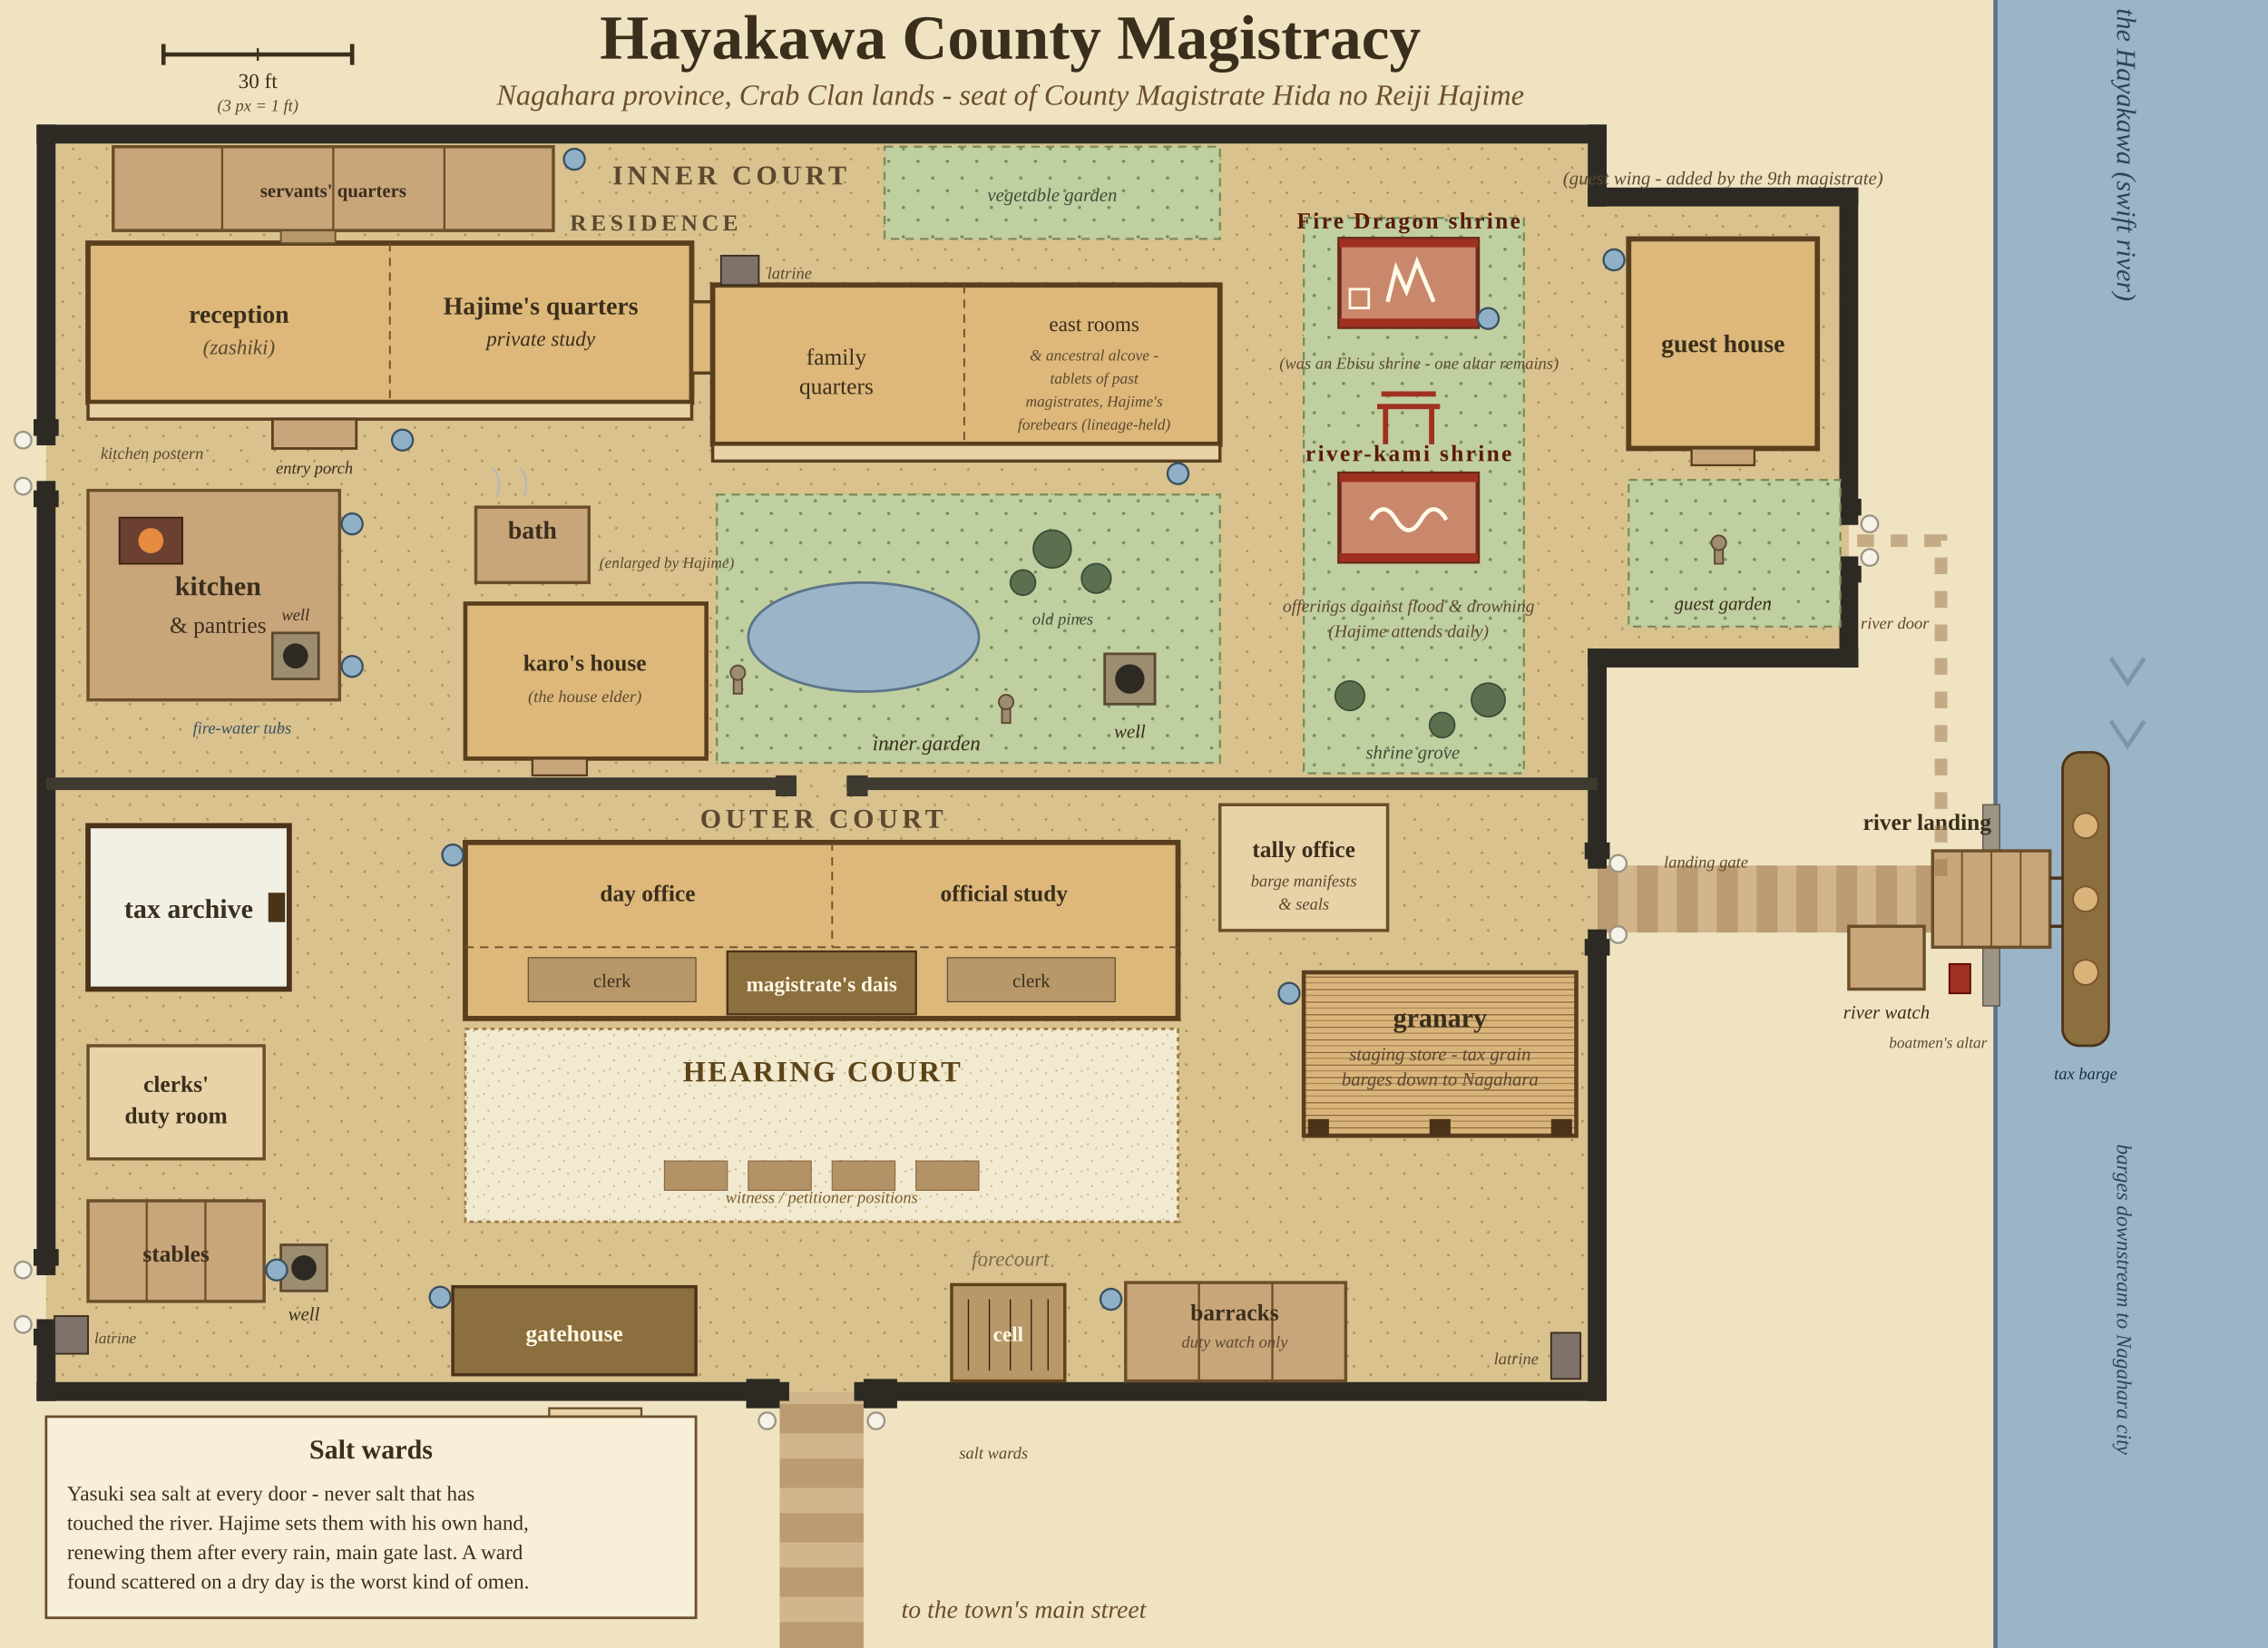
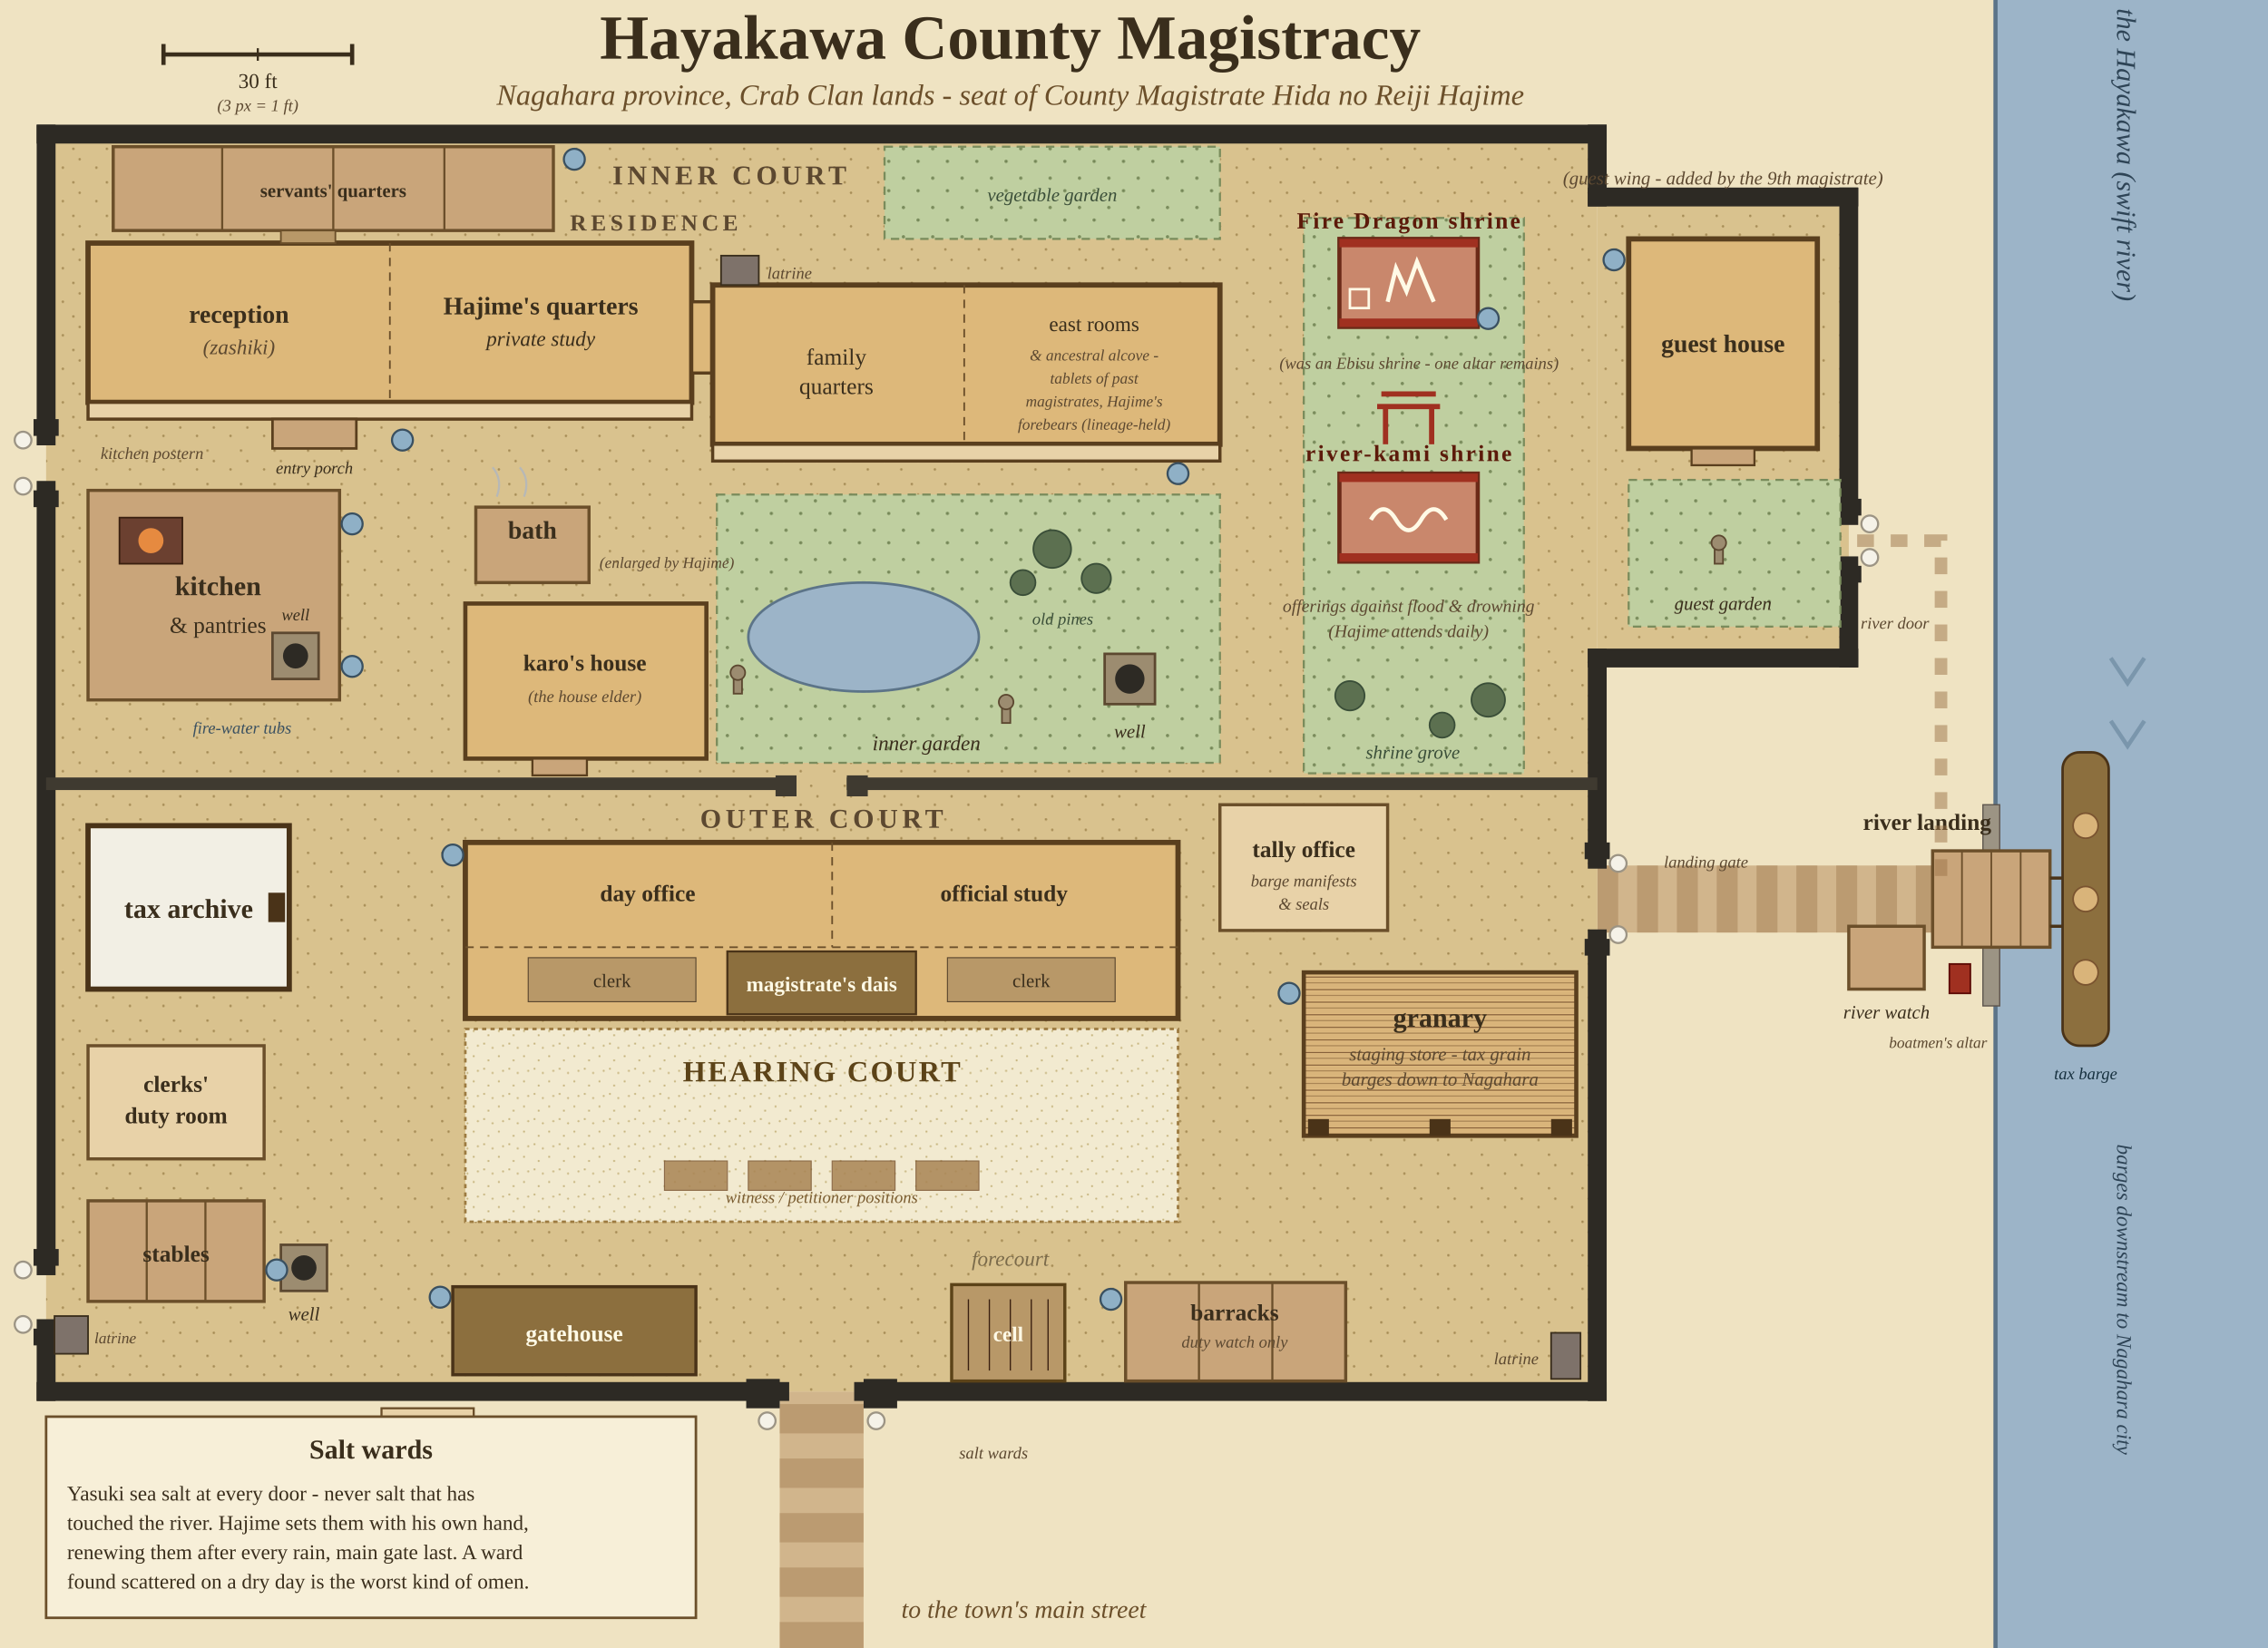
<svg xmlns="http://www.w3.org/2000/svg" viewBox="118 86 1082 786" font-family="Georgia, 'Times New Roman', serif">
  <defs>
    <pattern id="garden-stipple" patternUnits="userSpaceOnUse" width="14" height="14">
      <rect width="14" height="14" fill="#BFCFA0" />
      <circle cx="3" cy="3" r="0.8" fill="#7A8C5C" />
      <circle cx="10" cy="9" r="0.8" fill="#7A8C5C" />
    </pattern>
    <pattern id="court-earth" patternUnits="userSpaceOnUse" width="16" height="16">
      <rect width="16" height="16" fill="#D9C28E" />
      <circle cx="4" cy="6" r="0.6" fill="#A88E58" />
      <circle cx="12" cy="2" r="0.6" fill="#A88E58" />
      <circle cx="9" cy="13" r="0.6" fill="#A88E58" />
    </pattern>
    <pattern id="oshirasu-sand" patternUnits="userSpaceOnUse" width="12" height="12">
      <rect width="12" height="12" fill="#F2EAD0" />
      <circle cx="3" cy="4" r="0.5" fill="#C9B884" />
      <circle cx="8" cy="2" r="0.5" fill="#C9B884" />
      <circle cx="10" cy="9" r="0.5" fill="#C9B884" />
      <circle cx="5" cy="10" r="0.5" fill="#C9B884" />
      <circle cx="1" cy="8" r="0.5" fill="#C9B884" />
    </pattern>
    <pattern id="granary-slats" patternUnits="userSpaceOnUse" width="14" height="6">
      <rect width="14" height="6" fill="#D9B47A" />
      <line x1="0" y1="0" x2="14" y2="0" stroke="#7A5430" stroke-width="0.8" />
      <line x1="0" y1="3" x2="14" y2="3" stroke="#A88454" stroke-width="0.5" />
    </pattern>
  </defs>
  <rect x="0" y="0" width="1200" height="900" fill="#EFE3C2" data-kind="-" />
  <g data-kind="river">
    <rect x="1070" y="0" width="130" height="900" fill="#9CB4C8" />
    <line x1="1070" y1="0" x2="1070" y2="900" stroke="#5C7488" stroke-width="2" />
    <g stroke="#7A96AC" stroke-width="2" fill="none">
      <path d="M 1125 400 L 1133 412 L 1141 400" />
      <path d="M 1125 430 L 1133 442 L 1141 430" />
    </g>
    <text transform="rotate(90 1128 90)" x="1128" y="90" font-size="13" font-style="italic" fill="#2E4456">the Hayakawa (swift river)</text>
    <text transform="rotate(90 1128 632)" x="1128" y="632" font-size="10" font-style="italic" fill="#2E4456">barges downstream to Nagahara city</text>
  </g>
  <g data-kind="road">
    <path d="M 510 900 L 510 750" stroke="#B89060" stroke-width="40" stroke-linecap="butt" opacity="0.55" />
    <path d="M 510 900 L 510 750" stroke="#9C7448" stroke-width="40" stroke-dasharray="14 12" fill="none" opacity="0.4" />
    <text x="548" y="858" font-size="12" fill="#6B4F2A" font-style="italic">to the town's main street</text>
  </g>
  <g data-kind="road">
    <path d="M 880 515 L 1044 515" stroke="#B89060" stroke-width="32" stroke-linecap="butt" opacity="0.55" />
    <path d="M 880 515 L 1044 515" stroke="#9C7448" stroke-width="32" stroke-dasharray="10 9" fill="none" opacity="0.4" />
  </g>
  <g data-kind="river landing">
    <rect x="1064" y="470" width="8" height="96" fill="#9C9484" stroke="#5C544C" stroke-width="0.6" />
    <rect x="1040" y="492" width="56" height="46" fill="#C9A57A" stroke="#6B4F2A" stroke-width="1.5" />
    <line x1="1054" y1="492" x2="1054" y2="538" stroke="#6B4F2A" stroke-width="0.8" />
    <line x1="1068" y1="492" x2="1068" y2="538" stroke="#6B4F2A" stroke-width="0.8" />
    <line x1="1082" y1="492" x2="1082" y2="538" stroke="#6B4F2A" stroke-width="0.8" />
    <text x="1068" y="482" text-anchor="end" font-size="11" font-weight="bold" fill="#3A2E1C">river landing</text>
    <line x1="1096" y1="505" x2="1102" y2="505" stroke="#4A3318" stroke-width="1.5" />
    <line x1="1096" y1="528" x2="1102" y2="528" stroke="#4A3318" stroke-width="1.5" />
    <rect x="1102" y="445" width="22" height="140" rx="8" fill="#8C6F3E" stroke="#4A3318" stroke-width="1.2" />
    <circle cx="1113" cy="480" r="6" fill="#D9B47A" stroke="#7A5430" stroke-width="0.8" />
    <circle cx="1113" cy="515" r="6" fill="#D9B47A" stroke="#7A5430" stroke-width="0.8" />
    <circle cx="1113" cy="550" r="6" fill="#D9B47A" stroke="#7A5430" stroke-width="0.8" />
    <text x="1113" y="601" text-anchor="middle" font-size="8" font-style="italic" fill="#16303F">tax barge</text>
    <rect x="1048" y="546" width="10" height="14" fill="#A03020" stroke="#5C0A04" stroke-width="0.8" />
    <text x="1066" y="586" text-anchor="end" font-size="7.5" font-style="italic" fill="#5C4830">boatmen's altar</text>
    <rect x="1000" y="528" width="36" height="30" fill="#C9A57A" stroke="#6B4F2A" stroke-width="1.5" />
    <text x="1018" y="572" text-anchor="middle" font-size="9" font-style="italic" fill="#3A2E1C">river watch</text>
  </g>
  <text x="600" y="114" text-anchor="middle" font-size="30" font-weight="bold" fill="#3A2E1C" data-kind="-">Hayakawa County Magistracy</text>
  <text x="600" y="136" text-anchor="middle" font-size="14" font-style="italic" fill="#6B4F2A" data-kind="-">Nagahara province, Crab Clan lands - seat of County Magistrate Hida no Reiji Hajime</text>
  <g data-kind="-">
    <g stroke="#3A2E1C">
      <line x1="196" y1="112" x2="286" y2="112" stroke-width="2" />
      <line x1="196" y1="107" x2="196" y2="117" stroke-width="2" />
      <line x1="286" y1="107" x2="286" y2="117" stroke-width="2" />
      <line x1="241" y1="109" x2="241" y2="115" stroke-width="1" />
    </g>
    <text x="241" y="128" text-anchor="middle" font-size="10" fill="#3A2E1C">30 ft</text>
    <text x="241" y="139" text-anchor="middle" font-size="8" font-style="italic" fill="#5C4830">(3 px = 1 ft)</text>
  </g>
  <rect x="140" y="150" width="740" height="310" fill="url(#court-earth)" id="precinct" data-kind="inner court" />
  <rect x="140" y="456" width="740" height="294" fill="url(#court-earth)" id="precinct" data-kind="outer court" />
  <rect x="880" y="180" width="120" height="220" fill="url(#court-earth)" id="precinct" data-kind="inner court" />
  <g stroke="#2D2A24" stroke-width="9" fill="none" stroke-linecap="square" data-kind="compound wall">
    <line x1="140" y1="150" x2="880" y2="150" />
    <line x1="140" y1="150" x2="140" y2="294" />
    <line x1="140" y1="320" x2="140" y2="690" />
    <line x1="140" y1="720" x2="140" y2="750" />
    <line x1="880" y1="150" x2="880" y2="180" />
    <line x1="880" y1="180" x2="1000" y2="180" />
    <line x1="1000" y1="400" x2="880" y2="400" />
    <line x1="880" y1="400" x2="880" y2="496" />
    <line x1="1000" y1="180" x2="1000" y2="332" />
    <line x1="1000" y1="356" x2="1000" y2="400" />
    <line x1="880" y1="534" x2="880" y2="750" />
    <line x1="140" y1="750" x2="490" y2="750" />
    <line x1="530" y1="750" x2="880" y2="750" />
  </g>
  <g fill="#2D2A24" data-kind="main gate">
    <rect x="474" y="744" width="16" height="14" />
    <rect x="530" y="744" width="16" height="14" />
  </g>
  <g fill="#2D2A24" data-kind="side gate">
    <rect x="874" y="488" width="12" height="8" />
    <rect x="874" y="534" width="12" height="8" />
  </g>
  <text x="952" y="500" text-anchor="end" font-size="8" font-style="italic" fill="#5C4830" data-kind="side gate">landing gate</text>
  <circle cx="890" cy="498" r="4" fill="#F5F2E8" stroke="#9C9484" stroke-width="1" data-kind="salt wards" />
  <circle cx="890" cy="532" r="4" fill="#F5F2E8" stroke="#9C9484" stroke-width="1" data-kind="salt wards" />
  <circle cx="129" cy="692" r="4" fill="#F5F2E8" stroke="#9C9484" stroke-width="1" data-kind="salt wards" />
  <circle cx="129" cy="718" r="4" fill="#F5F2E8" stroke="#9C9484" stroke-width="1" data-kind="salt wards" />
  <g fill="#2D2A24" data-kind="side gate">
    <rect x="134" y="286" width="12" height="8" />
    <rect x="134" y="320" width="12" height="8" />
  </g>
  <text x="166" y="305" text-anchor="start" font-size="8" font-style="italic" fill="#5C4830" data-kind="side gate">kitchen postern</text>
  <circle cx="129" cy="296" r="4" fill="#F5F2E8" stroke="#9C9484" stroke-width="1" data-kind="salt wards" />
  <circle cx="129" cy="318" r="4" fill="#F5F2E8" stroke="#9C9484" stroke-width="1" data-kind="salt wards" />
  <g fill="#2D2A24" data-kind="side gate">
    <rect x="134" y="682" width="12" height="8" />
    <rect x="134" y="720" width="12" height="8" />
  </g>
  <text x="166" y="705" text-anchor="start" font-size="8" font-style="italic" fill="#5C4830" data-kind="side gate">service gate</text>
  <g fill="#2D2A24" data-kind="side gate">
    <rect x="994" y="324" width="12" height="8" />
    <rect x="994" y="356" width="12" height="8" />
  </g>
  <path d="M 1004 344 L 1044 344 L 1044 510" stroke="#9C7448" stroke-width="6" stroke-dasharray="8 8" fill="none" opacity="0.5" data-kind="road" />
  <text x="1022" y="386" text-anchor="middle" font-size="8" font-style="italic" fill="#5C4830" data-kind="side gate">river door</text>
  <circle cx="1010" cy="336" r="4" fill="#F5F2E8" stroke="#9C9484" stroke-width="1" data-kind="salt wards" />
  <circle cx="1010" cy="352" r="4" fill="#F5F2E8" stroke="#9C9484" stroke-width="1" data-kind="salt wards" />
  <g data-kind="salt wards">
    <circle cx="484" cy="764" r="4" fill="#F5F2E8" stroke="#9C9484" stroke-width="1" />
    <circle cx="536" cy="764" r="4" fill="#F5F2E8" stroke="#9C9484" stroke-width="1" />
    <text x="592" y="782" text-anchor="middle" font-size="8" font-style="italic" fill="#5C4830">salt wards</text>
  </g>
  <g data-kind="notice board">
-     <rect x="380" y="758" width="44" height="12" fill="#E8D2A8" stroke="#6B4F2A" stroke-width="1" />
+     <rect x="300" y="758" width="44" height="12" fill="#E8D2A8" stroke="#6B4F2A" stroke-width="1" />
    <circle cx="386" cy="772" r="1.5" fill="#4A3318" />
    <circle cx="418" cy="772" r="1.5" fill="#4A3318" />
    <text x="402" y="786" text-anchor="middle" font-size="9" font-style="italic" fill="#5C4830">notice board</text>
  </g>
  <g stroke="#3F3A30" stroke-width="6" fill="none" data-kind="court divider">
    <line x1="140" y1="460" x2="498" y2="460" />
    <line x1="522" y1="460" x2="880" y2="460" />
  </g>
  <g fill="#3F3A30" data-kind="court divider">
    <rect x="488" y="456" width="10" height="10" />
    <rect x="522" y="456" width="10" height="10" />
  </g>
  <text x="466" y="174" text-anchor="middle" font-size="13" font-weight="bold" fill="#5C4830" letter-spacing="2" data-kind="inner court">INNER COURT</text>
  <g data-kind="residence">
    <text x="430" y="196" text-anchor="middle" font-size="11" font-weight="bold" fill="#5C4830" letter-spacing="2">RESIDENCE</text>
    <rect x="160" y="202" width="288" height="76" fill="#DDB87A" stroke="#5A3F1E" stroke-width="2.5" />
    <rect x="160" y="278" width="288" height="8" fill="#E8D2A8" stroke="#5A3F1E" stroke-width="1.5" />
    <line x1="304" y1="202" x2="304" y2="278" stroke="#6B4F2A" stroke-width="0.8" stroke-dasharray="4 3" />
    <text x="232" y="240" text-anchor="middle" font-size="12" font-weight="bold" fill="#3A2E1C">reception</text>
    <text x="232" y="255" text-anchor="middle" font-size="10" font-style="italic" fill="#5C4830">(zashiki)</text>
    <text x="376" y="236" text-anchor="middle" font-size="12" font-weight="bold" fill="#3A2E1C">Hajime's quarters</text>
    <text x="376" y="251" text-anchor="middle" font-size="10" font-style="italic" fill="#3A2E1C">private study</text>
    <rect x="448" y="230" width="10" height="34" fill="#DDB87A" stroke="#5A3F1E" stroke-width="1.5" />
    <rect x="458" y="222" width="242" height="76" fill="#DDB87A" stroke="#5A3F1E" stroke-width="2.5" />
    <rect x="458" y="298" width="242" height="8" fill="#E8D2A8" stroke="#5A3F1E" stroke-width="1.5" />
    <line x1="578" y1="222" x2="578" y2="298" stroke="#6B4F2A" stroke-width="0.8" stroke-dasharray="4 3" />
    <text x="517" y="260" text-anchor="middle" font-size="11" fill="#3A2E1C">family</text>
    <text x="517" y="274" text-anchor="middle" font-size="11" fill="#3A2E1C">quarters</text>
    <text x="640" y="244" text-anchor="middle" font-size="10" fill="#3A2E1C">east rooms</text>
    <text x="640" y="258" text-anchor="middle" font-size="7.5" font-style="italic" fill="#5C4830" data-kind="ancestral alcove">&amp; ancestral alcove -</text>
    <text x="640" y="269" text-anchor="middle" font-size="7.5" font-style="italic" fill="#5C4830" data-kind="ancestral alcove">tablets of past</text>
    <text x="640" y="280" text-anchor="middle" font-size="7.5" font-style="italic" fill="#5C4830" data-kind="ancestral alcove">magistrates, Hajime's</text>
    <text x="640" y="291" text-anchor="middle" font-size="7.5" font-style="italic" fill="#5C4830" data-kind="ancestral alcove">forebears (lineage-held)</text>
  </g>
  <g data-kind="residence">
    <rect x="248" y="286" width="40" height="14" fill="#C9A57A" stroke="#5A3F1E" stroke-width="1.2" />
    <text x="268" y="312" text-anchor="middle" font-size="8" font-style="italic" fill="#3A2E1C">entry porch</text>
  </g>
  <g data-kind="kitchen">
    <rect x="160" y="320" width="120" height="100" fill="#C9A57A" stroke="#6B4F2A" stroke-width="1.5" />
    <rect x="175" y="333" width="30" height="22" fill="#6B4030" stroke="#3A2010" stroke-width="0.8" />
    <circle cx="190" cy="344" r="6" fill="#E68A40" />
    <text x="222" y="370" text-anchor="middle" font-size="13" font-weight="bold" fill="#3A2E1C">kitchen</text>
    <text x="222" y="388" text-anchor="middle" font-size="11" fill="#3A2E1C">&amp; pantries</text>
    <rect x="248" y="388" width="22" height="22" fill="#9C8C70" stroke="#5C4830" stroke-width="1.2" data-kind="well" />
    <circle cx="259" cy="399" r="6" fill="#2D2A24" data-kind="well" />
    <text x="259" y="382" text-anchor="middle" font-size="8" font-style="italic" fill="#3A2E1C" data-kind="well">well</text>
  </g>
  <g data-kind="garden">
    <rect x="460" y="322" width="240" height="128" fill="url(#garden-stipple)" stroke="#7A8C5C" stroke-width="1" stroke-dasharray="4 3" />
    <ellipse cx="530" cy="390" rx="55" ry="26" fill="#9CB4C8" stroke="#5C7488" stroke-width="1.2" />
    <circle cx="620" cy="348" r="9" fill="#5C7050" stroke="#3A4E38" stroke-width="0.8" />
    <circle cx="641" cy="362" r="7" fill="#5C7050" stroke="#3A4E38" stroke-width="0.8" />
    <circle cx="606" cy="364" r="6" fill="#5C7050" stroke="#3A4E38" stroke-width="0.8" />
    <text x="625" y="384" text-anchor="middle" font-size="8" font-style="italic" fill="#3A4E38">old pines</text>
    <g fill="#9C8C70" stroke="#5C4830" stroke-width="0.8">
      <rect x="468" y="410" width="4" height="7" />
      <circle cx="470" cy="407" r="3.5" />
      <rect x="596" y="424" width="4" height="7" />
      <circle cx="598" cy="421" r="3.5" />
    </g>
    <text x="560" y="444" text-anchor="middle" font-size="10" font-style="italic" fill="#3A2E1C">inner garden</text>
  </g>
  <g data-kind="bath">
    <rect x="345" y="328" width="54" height="36" fill="#C9A57A" stroke="#6B4F2A" stroke-width="1.5" />
    <path d="M 355 323 q 3 -8 -2 -14 M 368 323 q 3 -8 -2 -14" stroke="#A8B4C8" stroke-width="1" fill="none" opacity="0.7" />
    <text x="372" y="343" text-anchor="middle" font-size="12" font-weight="bold" fill="#3A2E1C">bath</text>
    <text x="404" y="357" text-anchor="start" font-size="7.5" font-style="italic" fill="#5C4830">(enlarged by Hajime)</text>
  </g>
  <g data-kind="karo's house">
    <rect x="340" y="374" width="115" height="74" fill="#DDB87A" stroke="#5A3F1E" stroke-width="2" />
    <rect x="372" y="448" width="26" height="8" fill="#C9A57A" stroke="#5A3F1E" stroke-width="1" />
    <text x="397" y="406" text-anchor="middle" font-size="11" font-weight="bold" fill="#3A2E1C">karo's house</text>
    <text x="397" y="421" text-anchor="middle" font-size="8" font-style="italic" fill="#5C4830">(the house elder)</text>
  </g>
  <g data-kind="well">
    <rect x="645" y="398" width="24" height="24" fill="#9C8C70" stroke="#5C4830" stroke-width="1.2" />
    <circle cx="657" cy="410" r="7" fill="#2D2A24" />
    <text x="657" y="438" text-anchor="middle" font-size="9" font-style="italic" fill="#3A2E1C">well</text>
  </g>
  <g data-kind="servants' quarters">
    <rect x="172" y="156" width="210" height="40" fill="#C9A57A" stroke="#6B4F2A" stroke-width="1.5" />
    <line x1="224" y1="156" x2="224" y2="196" stroke="#6B4F2A" stroke-width="1" />
    <line x1="277" y1="156" x2="277" y2="196" stroke="#6B4F2A" stroke-width="1" />
    <line x1="330" y1="156" x2="330" y2="196" stroke="#6B4F2A" stroke-width="1" />
    <rect x="252" y="196" width="26" height="6" fill="#B89868" stroke="#6B4F2A" stroke-width="0.8" />
    <text x="277" y="180" text-anchor="middle" font-size="9" font-weight="bold" fill="#3A2E1C">servants' quarters</text>
  </g>
  <g data-kind="latrine">
    <rect x="462" y="208" width="18" height="14" fill="#7E726A" stroke="#3A2E1C" stroke-width="0.8" />
    <text x="484" y="219" font-size="8" font-style="italic" fill="#5C4830">latrine</text>
  </g>
  <g data-kind="vegetable garden">
    <rect x="540" y="156" width="160" height="44" fill="url(#garden-stipple)" stroke="#7A8C5C" stroke-width="1" stroke-dasharray="4 3" />
    <text x="620" y="182" text-anchor="middle" font-size="9" font-style="italic" fill="#3A4E38">vegetable garden</text>
  </g>
  <g data-kind="shrine grove">
    <rect x="740" y="190" width="105" height="265" fill="url(#garden-stipple)" stroke="#7A8C5C" stroke-width="1" stroke-dasharray="4 3" />
    <circle cx="828" cy="420" r="8" fill="#5C7050" stroke="#3A4E38" stroke-width="0.8" />
    <circle cx="762" cy="418" r="7" fill="#5C7050" stroke="#3A4E38" stroke-width="0.8" />
    <circle cx="806" cy="432" r="6" fill="#5C7050" stroke="#3A4E38" stroke-width="0.8" />
    <text x="792" y="448" text-anchor="middle" font-size="9" font-style="italic" fill="#3A4E38">shrine grove</text>
  </g>
  <g data-kind="compound shrine">
    <text x="790" y="195" text-anchor="middle" font-size="11" font-weight="bold" fill="#5C1A0A" letter-spacing="1">Fire Dragon shrine</text>
    <rect x="757" y="200" width="66" height="42" fill="#C9876C" stroke="#6B2A18" stroke-width="2" />
    <rect x="757" y="200" width="66" height="4" fill="#A03020" />
    <rect x="757" y="238" width="66" height="4" fill="#A03020" />
    <path d="M 780 230 L 784 214 L 789 225 L 794 211 L 799 223 L 802 230" stroke="#FFFAE6" stroke-width="2" fill="none" />
    <rect x="762" y="224" width="9" height="9" fill="none" stroke="#FFFAE6" stroke-width="1.2" />
    <text x="795" y="262" text-anchor="middle" font-size="8" font-style="italic" fill="#5C4830">(was an Ebisu shrine - one altar remains)</text>
    <g transform="translate(790, 274)" stroke="#A03020" stroke-width="2.5">
      <line x1="-13" y1="0" x2="13" y2="0" />
      <line x1="-15" y1="6" x2="15" y2="6" />
      <line x1="-11" y1="6" x2="-11" y2="24" />
      <line x1="11" y1="6" x2="11" y2="24" />
    </g>
  </g>
  <g data-kind="compound shrine">
    <text x="790" y="306" text-anchor="middle" font-size="11" font-weight="bold" fill="#5C1A0A" letter-spacing="1">river-kami shrine</text>
    <rect x="757" y="312" width="66" height="42" fill="#C9876C" stroke="#6B2A18" stroke-width="2" />
    <rect x="757" y="312" width="66" height="4" fill="#A03020" />
    <rect x="757" y="350" width="66" height="4" fill="#A03020" />
    <path d="M 772 334 q 6 -10 12 0 q 6 10 12 0 q 6 -10 12 0" stroke="#FFFAE6" stroke-width="2" fill="none" />
    <text x="790" y="378" text-anchor="middle" font-size="8.5" font-style="italic" fill="#5C4830">offerings against flood &amp; drowning</text>
    <text x="790" y="390" text-anchor="middle" font-size="8.5" font-style="italic" fill="#5C4830">(Hajime attends daily)</text>
  </g>
  <text x="940" y="174" text-anchor="middle" font-size="9" font-style="italic" fill="#5C4830" data-kind="guest quarters">(guest wing - added by the 9th magistrate)</text>
  <g data-kind="guest quarters">
    <rect x="895" y="200" width="90" height="100" fill="#DDB87A" stroke="#5A3F1E" stroke-width="2.5" />
    <rect x="925" y="300" width="30" height="8" fill="#C9A57A" stroke="#5A3F1E" stroke-width="1" />
    <text x="940" y="254" text-anchor="middle" font-size="12" font-weight="bold" fill="#3A2E1C">guest house</text>
  </g>
  <g data-kind="garden">
    <rect x="895" y="315" width="101" height="70" fill="url(#garden-stipple)" stroke="#7A8C5C" stroke-width="1" stroke-dasharray="4 3" />
    <g fill="#9C8C70" stroke="#5C4830" stroke-width="0.8">
      <rect x="936" y="348" width="4" height="7" />
      <circle cx="938" cy="345" r="3.5" />
    </g>
    <text x="940" y="377" text-anchor="middle" font-size="9" font-style="italic" fill="#3A2E1C">guest garden</text>
  </g>
  <text x="510" y="481" text-anchor="middle" font-size="13" font-weight="bold" fill="#5C4830" letter-spacing="2" data-kind="outer court">OUTER COURT</text>
  <text x="600" y="690" text-anchor="middle" font-size="10" font-style="italic" fill="#7A6A4A" data-kind="outer court">forecourt</text>
  <g data-kind="office hall">
    <rect x="340" y="488" width="340" height="84" fill="#DDB87A" stroke="#5A3F1E" stroke-width="2.5" />
    <line x1="340" y1="538" x2="680" y2="538" stroke="#6B4F2A" stroke-width="0.8" stroke-dasharray="4 3" />
    <line x1="515" y1="488" x2="515" y2="538" stroke="#6B4F2A" stroke-width="0.8" stroke-dasharray="4 3" />
    <text x="427" y="516" text-anchor="middle" font-size="11" font-weight="bold" fill="#3A2E1C">day office</text>
    <text x="597" y="516" text-anchor="middle" font-size="11" font-weight="bold" fill="#3A2E1C">official study</text>
    <rect x="465" y="540" width="90" height="30" fill="#8C6F3E" stroke="#4A3318" stroke-width="1" data-kind="magistrate's dais" />
    <text x="510" y="559" text-anchor="middle" font-size="10" fill="#FFFAE6" font-weight="bold" data-kind="magistrate's dais">magistrate's dais</text>
    <rect x="370" y="543" width="80" height="21" fill="#B89868" stroke="#5C4830" stroke-width="0.5" />
    <text x="410" y="557" text-anchor="middle" font-size="9" fill="#3A2E1C">clerk</text>
    <rect x="570" y="543" width="80" height="21" fill="#B89868" stroke="#5C4830" stroke-width="0.5" />
    <text x="610" y="557" text-anchor="middle" font-size="9" fill="#3A2E1C">clerk</text>
  </g>
  <g data-kind="hearing court">
    <rect x="340" y="577" width="340" height="92" fill="url(#oshirasu-sand)" stroke="#9C7A40" stroke-width="1.2" stroke-dasharray="2 2" />
    <text x="510" y="602" text-anchor="middle" font-size="14" font-weight="bold" fill="#5C4318" letter-spacing="1">HEARING COURT</text>
    <g fill="#A88454" stroke="#7A5430" stroke-width="0.5" opacity="0.85">
      <rect x="435" y="640" width="30" height="14" />
      <rect x="475" y="640" width="30" height="14" />
      <rect x="515" y="640" width="30" height="14" />
      <rect x="555" y="640" width="30" height="14" />
    </g>
    <text x="510" y="660" text-anchor="middle" font-size="8" font-style="italic" fill="#7A5C30">witness / petitioner positions</text>
  </g>
  <g data-kind="tax archive">
    <rect x="160" y="480" width="96" height="78" fill="#F2EFE4" stroke="#4A3318" stroke-width="2.5" />
    <rect x="246" y="512" width="8" height="14" fill="#4A3318" />
    <text x="208" y="524" text-anchor="middle" font-size="13" font-weight="bold" fill="#3A2E1C">tax archive</text>
  </g>
  <g data-kind="clerks' room">
    <rect x="160" y="585" width="84" height="54" fill="#E8D2A8" stroke="#6B4F2A" stroke-width="1.5" />
    <text x="202" y="607" text-anchor="middle" font-size="11" font-weight="bold" fill="#3A2E1C">clerks'</text>
    <text x="202" y="622" text-anchor="middle" font-size="11" font-weight="bold" fill="#3A2E1C">duty room</text>
  </g>
  <g data-kind="stables">
    <rect x="160" y="659" width="84" height="48" fill="#C9A57A" stroke="#6B4F2A" stroke-width="1.5" />
    <line x1="188" y1="659" x2="188" y2="707" stroke="#6B4F2A" stroke-width="1" />
    <line x1="216" y1="659" x2="216" y2="707" stroke="#6B4F2A" stroke-width="1" />
    <text x="202" y="688" text-anchor="middle" font-size="11" font-weight="bold" fill="#3A2E1C">stables</text>
  </g>
  <g data-kind="well">
    <rect x="252" y="680" width="22" height="22" fill="#9C8C70" stroke="#5C4830" stroke-width="1.2" />
    <circle cx="263" cy="691" r="6" fill="#2D2A24" />
    <text x="263" y="716" text-anchor="middle" font-size="9" font-style="italic" fill="#3A2E1C">well</text>
  </g>
  <g data-kind="latrine">
    <rect x="144" y="714" width="16" height="18" fill="#7E726A" stroke="#3A2E1C" stroke-width="0.8" />
    <text x="163" y="727" font-size="7.5" font-style="italic" fill="#5C4830">latrine</text>
  </g>
  <g data-kind="tally office">
    <rect x="700" y="470" width="80" height="60" fill="#E8D2A8" stroke="#6B4F2A" stroke-width="1.5" />
    <text x="740" y="495" text-anchor="middle" font-size="11" font-weight="bold" fill="#3A2E1C">tally office</text>
    <text x="740" y="509" text-anchor="middle" font-size="8" font-style="italic" fill="#5C4830">barge manifests</text>
    <text x="740" y="520" text-anchor="middle" font-size="8" font-style="italic" fill="#5C4830">&amp; seals</text>
  </g>
  <g data-kind="granary">
    <rect x="740" y="550" width="130" height="78" fill="url(#granary-slats)" stroke="#5A3F1E" stroke-width="2" />
    <rect x="742" y="620" width="10" height="8" fill="#4A3318" />
    <rect x="800" y="620" width="10" height="8" fill="#4A3318" />
    <rect x="858" y="620" width="10" height="8" fill="#4A3318" />
    <text x="805" y="576" text-anchor="middle" font-size="13" font-weight="bold" fill="#3A2E1C">granary</text>
    <text x="805" y="592" text-anchor="middle" font-size="9" font-style="italic" fill="#5C4830">staging store - tax grain</text>
    <text x="805" y="604" text-anchor="middle" font-size="9" font-style="italic" fill="#5C4830">barges down to Nagahara</text>
  </g>
  <g data-kind="cell">
    <rect x="572" y="699" width="54" height="46" fill="#B89868" stroke="#5C4318" stroke-width="1.5" />
    <line x1="580" y1="706" x2="580" y2="740" stroke="#3A2010" stroke-width="0.6" />
    <line x1="590" y1="706" x2="590" y2="740" stroke="#3A2010" stroke-width="0.6" />
    <line x1="600" y1="706" x2="600" y2="740" stroke="#3A2010" stroke-width="0.6" />
    <line x1="610" y1="706" x2="610" y2="740" stroke="#3A2010" stroke-width="0.6" />
    <line x1="618" y1="706" x2="618" y2="740" stroke="#3A2010" stroke-width="0.6" />
    <text x="599" y="726" text-anchor="middle" font-size="10" font-weight="bold" fill="#FFFAE6">cell</text>
  </g>
  <g data-kind="barracks">
    <rect x="655" y="698" width="105" height="47" fill="#C9A57A" stroke="#6B4F2A" stroke-width="1.5" />
    <line x1="690" y1="698" x2="690" y2="745" stroke="#6B4F2A" stroke-width="1" />
    <line x1="725" y1="698" x2="725" y2="745" stroke="#6B4F2A" stroke-width="1" />
    <text x="707" y="716" text-anchor="middle" font-size="11" font-weight="bold" fill="#3A2E1C">barracks</text>
    <text x="707" y="729" text-anchor="middle" font-size="8" font-style="italic" fill="#5C4830">duty watch only</text>
  </g>
  <g data-kind="latrine">
    <rect x="858" y="722" width="14" height="22" fill="#7E726A" stroke="#3A2E1C" stroke-width="0.8" />
    <text x="852" y="737" text-anchor="end" font-size="8" font-style="italic" fill="#5C4830">latrine</text>
  </g>
  <g fill="#8FB0C6" stroke="#3A5060" stroke-width="1" data-kind="fire-water tubs">
    <circle cx="286" cy="336" r="5" />
    <circle cx="286" cy="404" r="5" />
    <circle cx="334" cy="494" r="5" />
    <circle cx="310" cy="296" r="5" />
    <circle cx="680" cy="312" r="5" />
    <circle cx="828" cy="238" r="5" />
    <circle cx="888" cy="210" r="5" />
    <circle cx="733" cy="560" r="5" />
    <circle cx="648" cy="706" r="5" />
    <circle cx="328" cy="705" r="5" />
    <circle cx="250" cy="692" r="5" />
    <circle cx="392" cy="162" r="5" />
  </g>
  <text x="210" y="436" text-anchor="start" font-size="8" font-style="italic" fill="#3A5060" data-kind="fire-water tubs">fire-water tubs</text>
  <g data-kind="gatehouse">
    <rect x="334" y="700" width="116" height="42" fill="#8C6F3E" stroke="#4A3318" stroke-width="1.5" />
    <text x="392" y="726" text-anchor="middle" font-size="11" font-weight="bold" fill="#FFFAE6">gatehouse</text>
  </g>
  <g transform="translate(140, 762)" data-kind="salt wards">
    <rect x="0" y="0" width="310" height="96" fill="#F7EFD8" stroke="#6B4F2A" stroke-width="1.2" />
    <text x="155" y="20" text-anchor="middle" font-size="13" font-weight="bold" fill="#3A2E1C">Salt wards</text>
    <text x="10" y="40" font-size="10" fill="#3A2E1C">Yasuki sea salt at every door - never salt that has</text>
    <text x="10" y="54" font-size="10" fill="#3A2E1C">touched the river. Hajime sets them with his own hand,</text>
    <text x="10" y="68" font-size="10" fill="#3A2E1C">renewing them after every rain, main gate last. A ward</text>
    <text x="10" y="82" font-size="10" fill="#3A2E1C">found scattered on a dry day is the worst kind of omen.</text>
  </g>
</svg>
